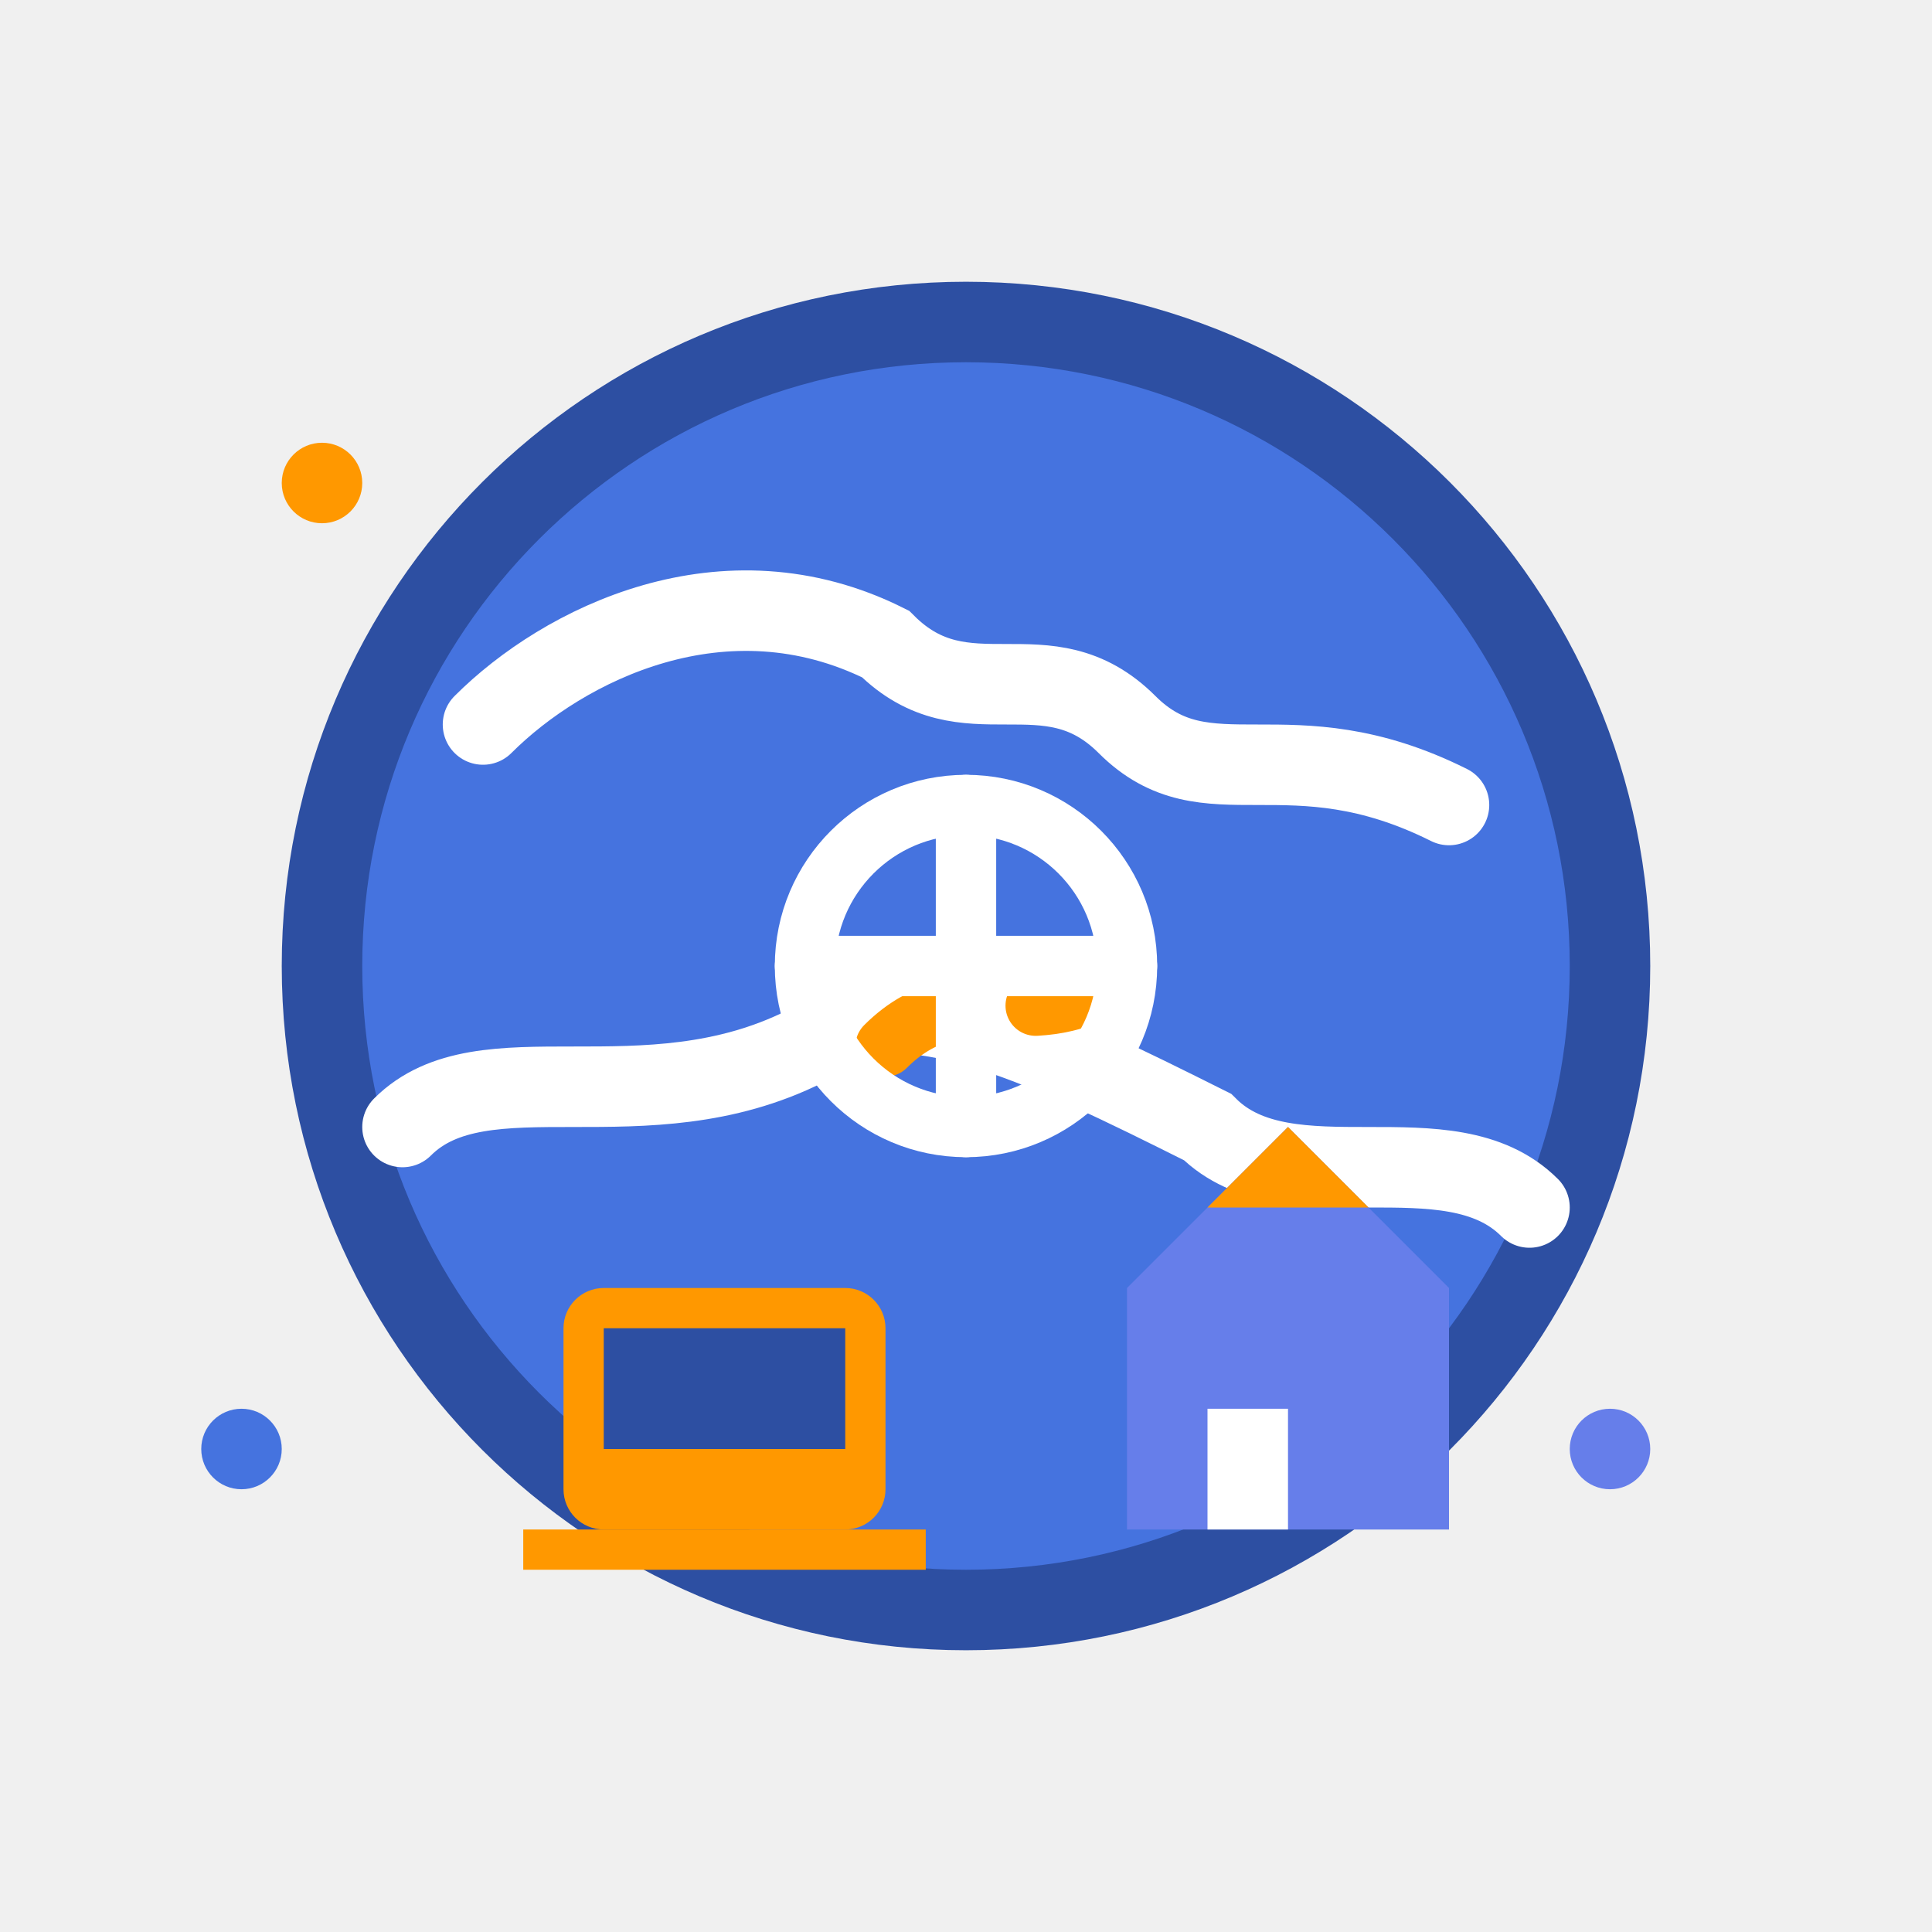
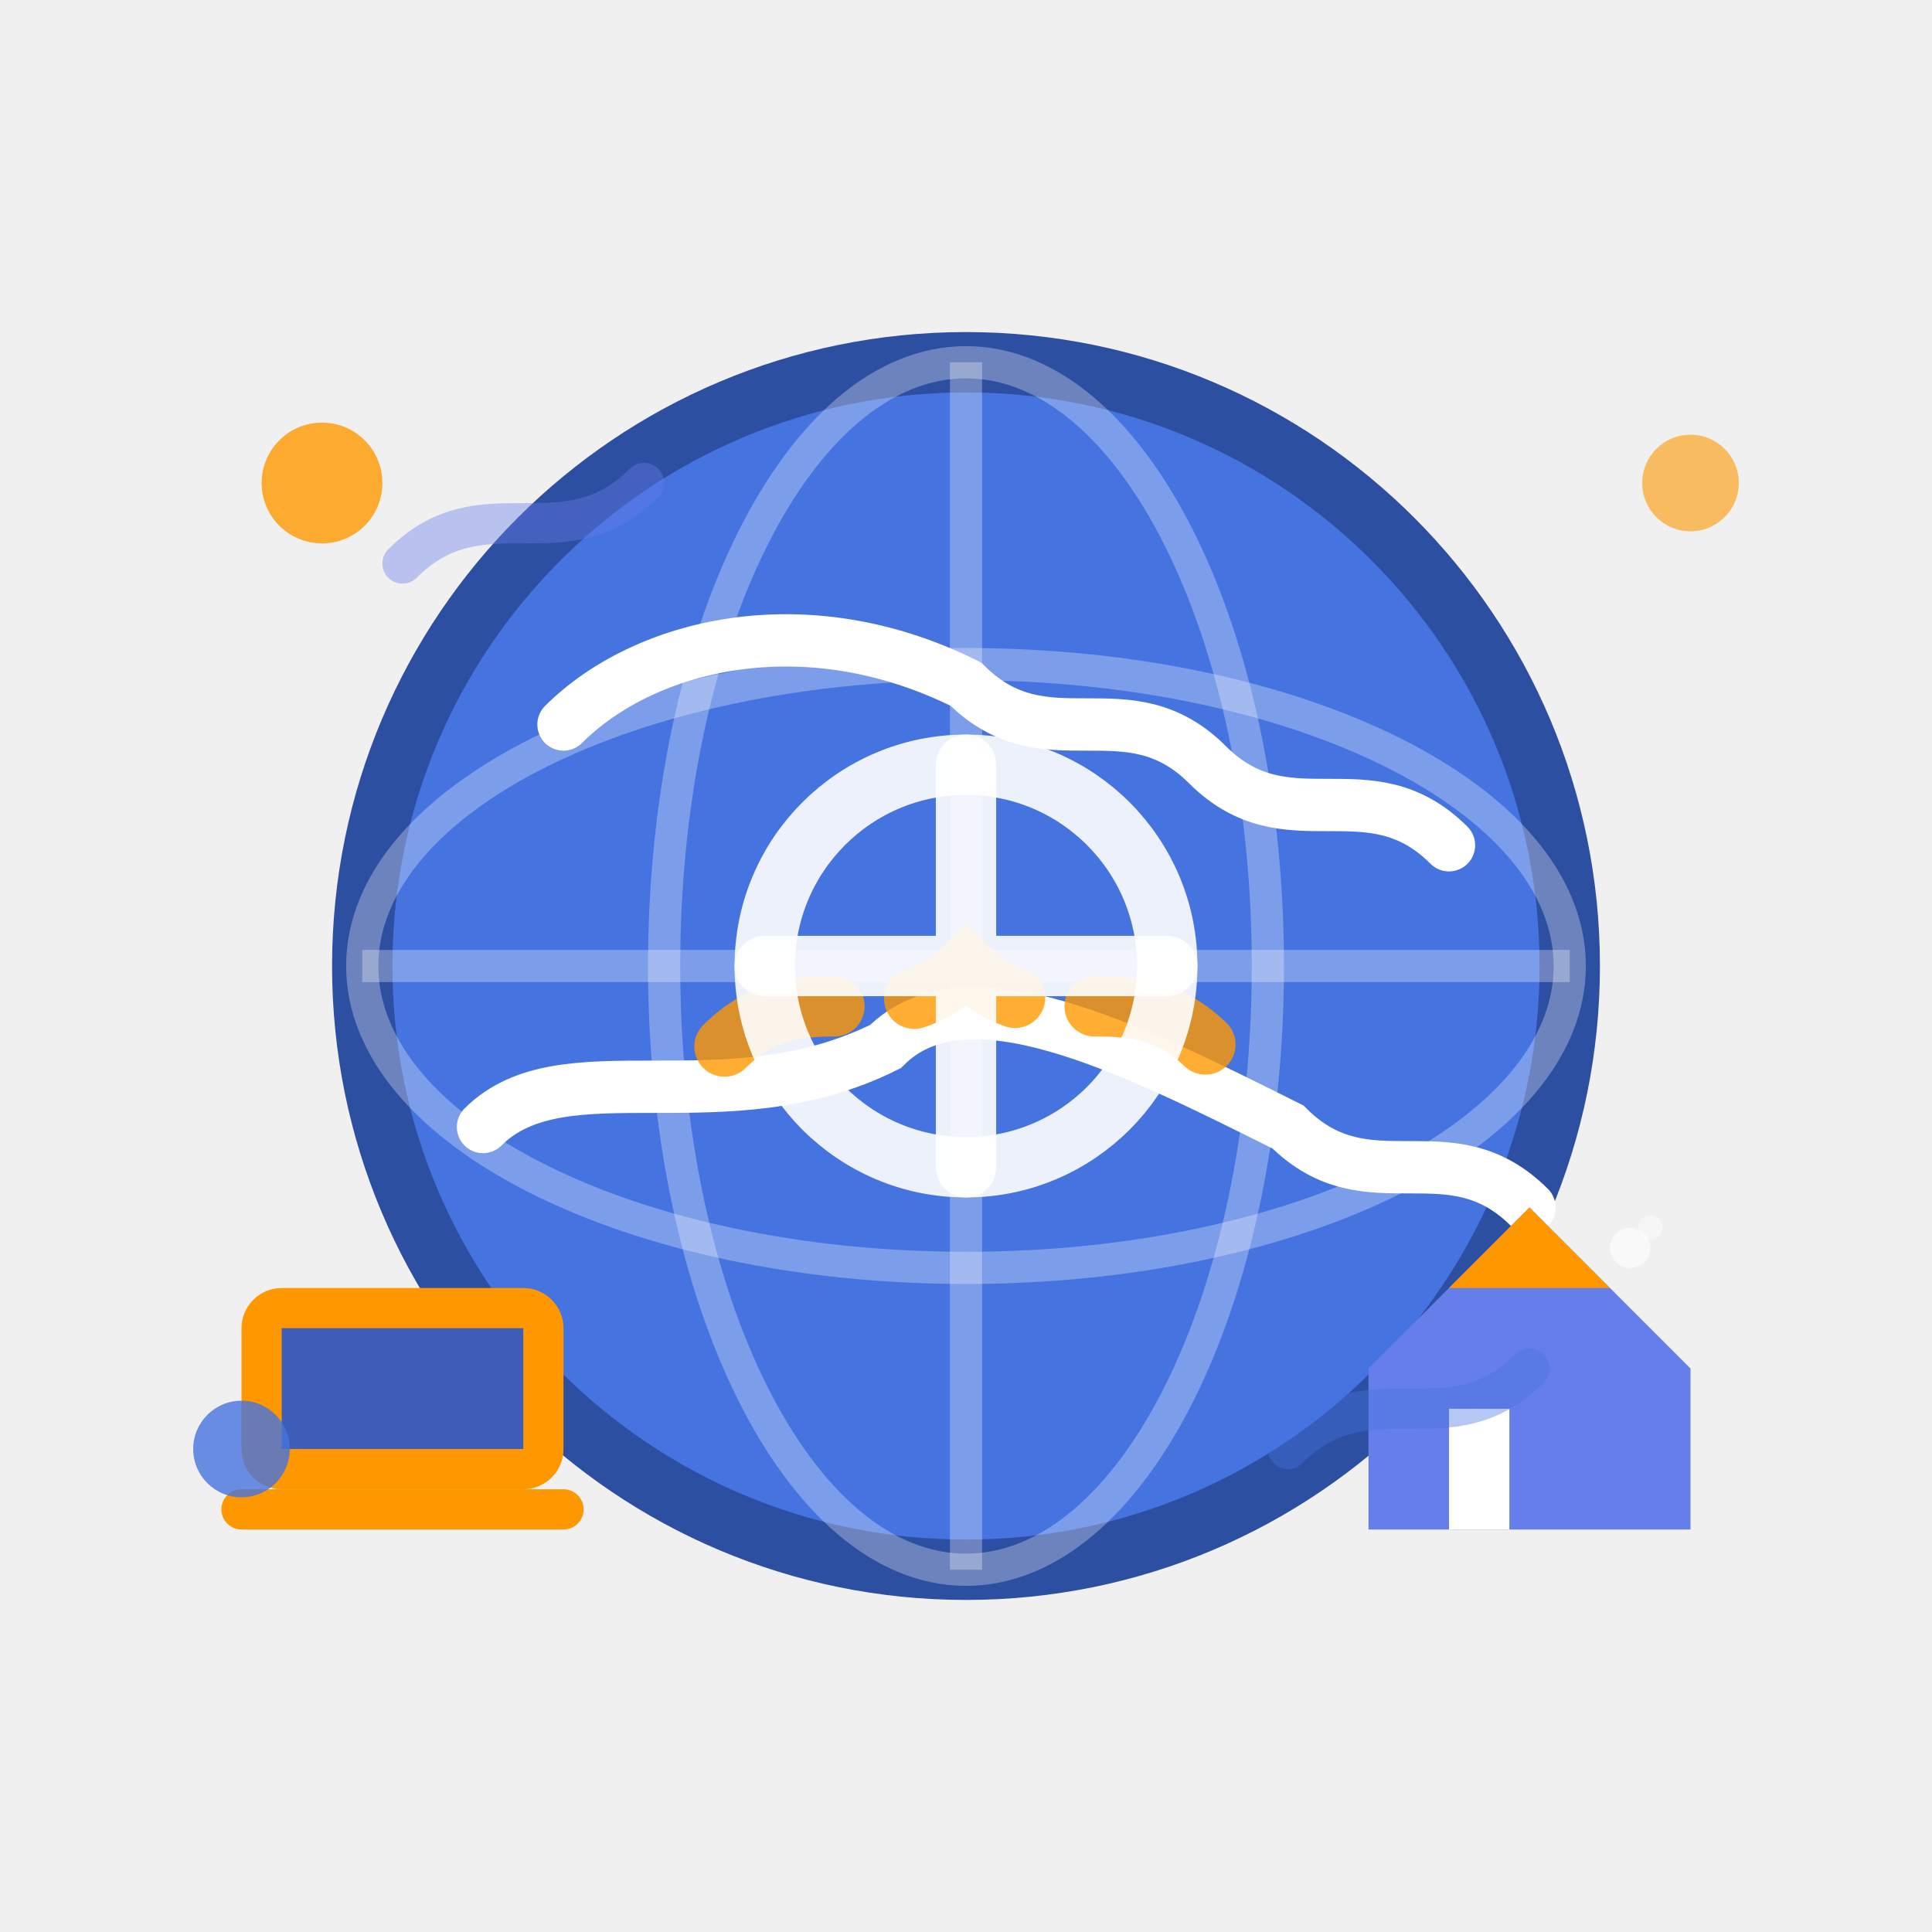
<svg xmlns="http://www.w3.org/2000/svg" width="48" height="48" viewBox="0 0 48 48" fill="none">
-   <circle cx="24" cy="24" r="16" fill="#4573df" stroke="#2d4fa2" stroke-width="2" />
-   <path d="M12 18C14 16 18 14 22 16C24 18 26 16 28 18C30 20 32 18 36 20" stroke="#ffffff" stroke-width="2" fill="none" stroke-linecap="round" />
-   <path d="M10 28C12 26 16 28 20 26C22 24 26 26 30 28C32 30 36 28 38 30" stroke="#ffffff" stroke-width="2" fill="none" stroke-linecap="round" />
-   <rect x="14" y="32" width="8" height="6" rx="1" fill="#ff9800" />
-   <rect x="15" y="33" width="6" height="3" fill="#2d4fa2" />
-   <rect x="13" y="38" width="10" height="1" fill="#ff9800" />
-   <path d="M28 32L32 28L36 32V38H28V32Z" fill="#667eea" />
-   <rect x="30" y="35" width="2" height="3" fill="#ffffff" />
-   <path d="M32 28L30 30H34L32 28Z" fill="#ff9800" />
-   <path d="M22 26C24 24 26 26 28 24" stroke="#ff9800" stroke-width="1.5" fill="none" stroke-linecap="round" stroke-dasharray="2,2" />
-   <circle cx="24" cy="24" r="4" fill="none" stroke="#ffffff" stroke-width="1.5" />
-   <path d="M24 20V28M20 24H28" stroke="#ffffff" stroke-width="1.5" stroke-linecap="round" />
-   <circle cx="8" cy="12" r="1" fill="#ff9800" />
-   <circle cx="40" cy="36" r="1" fill="#667eea" />
-   <circle cx="6" cy="36" r="1" fill="#4573df" />
+   <circle cx="24" cy="24" r="15" fill="#4573df" stroke="#2d4fa2" stroke-width="1.5" />
+   <path d="M24 9V39M9 24H39" stroke="#ffffff" stroke-width="0.8" opacity="0.3" />
+   <ellipse cx="24" cy="24" rx="15" ry="7.5" stroke="#ffffff" stroke-width="0.8" opacity="0.3" fill="none" />
+   <ellipse cx="24" cy="24" rx="7.5" ry="15" stroke="#ffffff" stroke-width="0.8" opacity="0.3" fill="none" />
+   <path d="M14 18C16 16 20 15 24 17C26 19 28 17 30 19C32 21 34 19 36 21" stroke="#ffffff" stroke-width="1.3" fill="none" stroke-linecap="round" />
+   <path d="M12 28C14 26 18 28 22 26C24 24 28 26 32 28C34 30 36 28 38 30" stroke="#ffffff" stroke-width="1.3" fill="none" stroke-linecap="round" />
+   <g transform="translate(6, 32)">
+     <rect x="0" y="0" width="8" height="5" rx="1" fill="#ff9800" />
+     <rect x="1" y="1" width="6" height="3" fill="#2d4fa2" />
+     <rect x="-0.5" y="5" width="9" height="1" rx="0.5" fill="#ff9800" />
+     <rect x="1" y="1" width="6" height="3" fill="#667eea" opacity="0.3" />
+   </g>
+   <g transform="translate(34, 30)">
+     <path d="M0 4L4 0L8 4V8H0V4Z" fill="#667eea" />
+     <rect x="2" y="5" width="1.5" height="3" fill="#ffffff" />
+     <path d="M4 0L2 2H6L4 0Z" fill="#ff9800" />
+     <circle cx="6.5" cy="1" r="0.5" fill="#ffffff" opacity="0.6" />
+     <circle cx="7" cy="0.5" r="0.3" fill="#ffffff" opacity="0.4" />
+   </g>
+   <path d="M18 26C20 24 22 26 24 24C26 26 28 24 30 26" stroke="#ff9800" stroke-width="1.5" fill="none" stroke-linecap="round" stroke-dasharray="3,2" opacity="0.8" />
+   <circle cx="24" cy="24" r="5" fill="none" stroke="#ffffff" stroke-width="1.5" opacity="0.9" />
+   <path d="M24 19V29M19 24H29" stroke="#ffffff" stroke-width="1.5" stroke-linecap="round" opacity="0.9" />
+   <circle cx="8" cy="12" r="1.5" fill="#ff9800" opacity="0.8" />
+   <circle cx="40" cy="36" r="1.5" fill="#667eea" opacity="0.8" />
+   <circle cx="6" cy="36" r="1.2" fill="#4573df" opacity="0.8" />
+   <circle cx="42" cy="12" r="1.2" fill="#ff9800" opacity="0.6" />
+   <path d="M10 14C12 12 14 14 16 12" stroke="#667eea" stroke-width="1" fill="none" stroke-linecap="round" opacity="0.4" />
+   <path d="M32 36C34 34 36 36 38 34" stroke="#4573df" stroke-width="1" fill="none" stroke-linecap="round" opacity="0.4" />
</svg>
